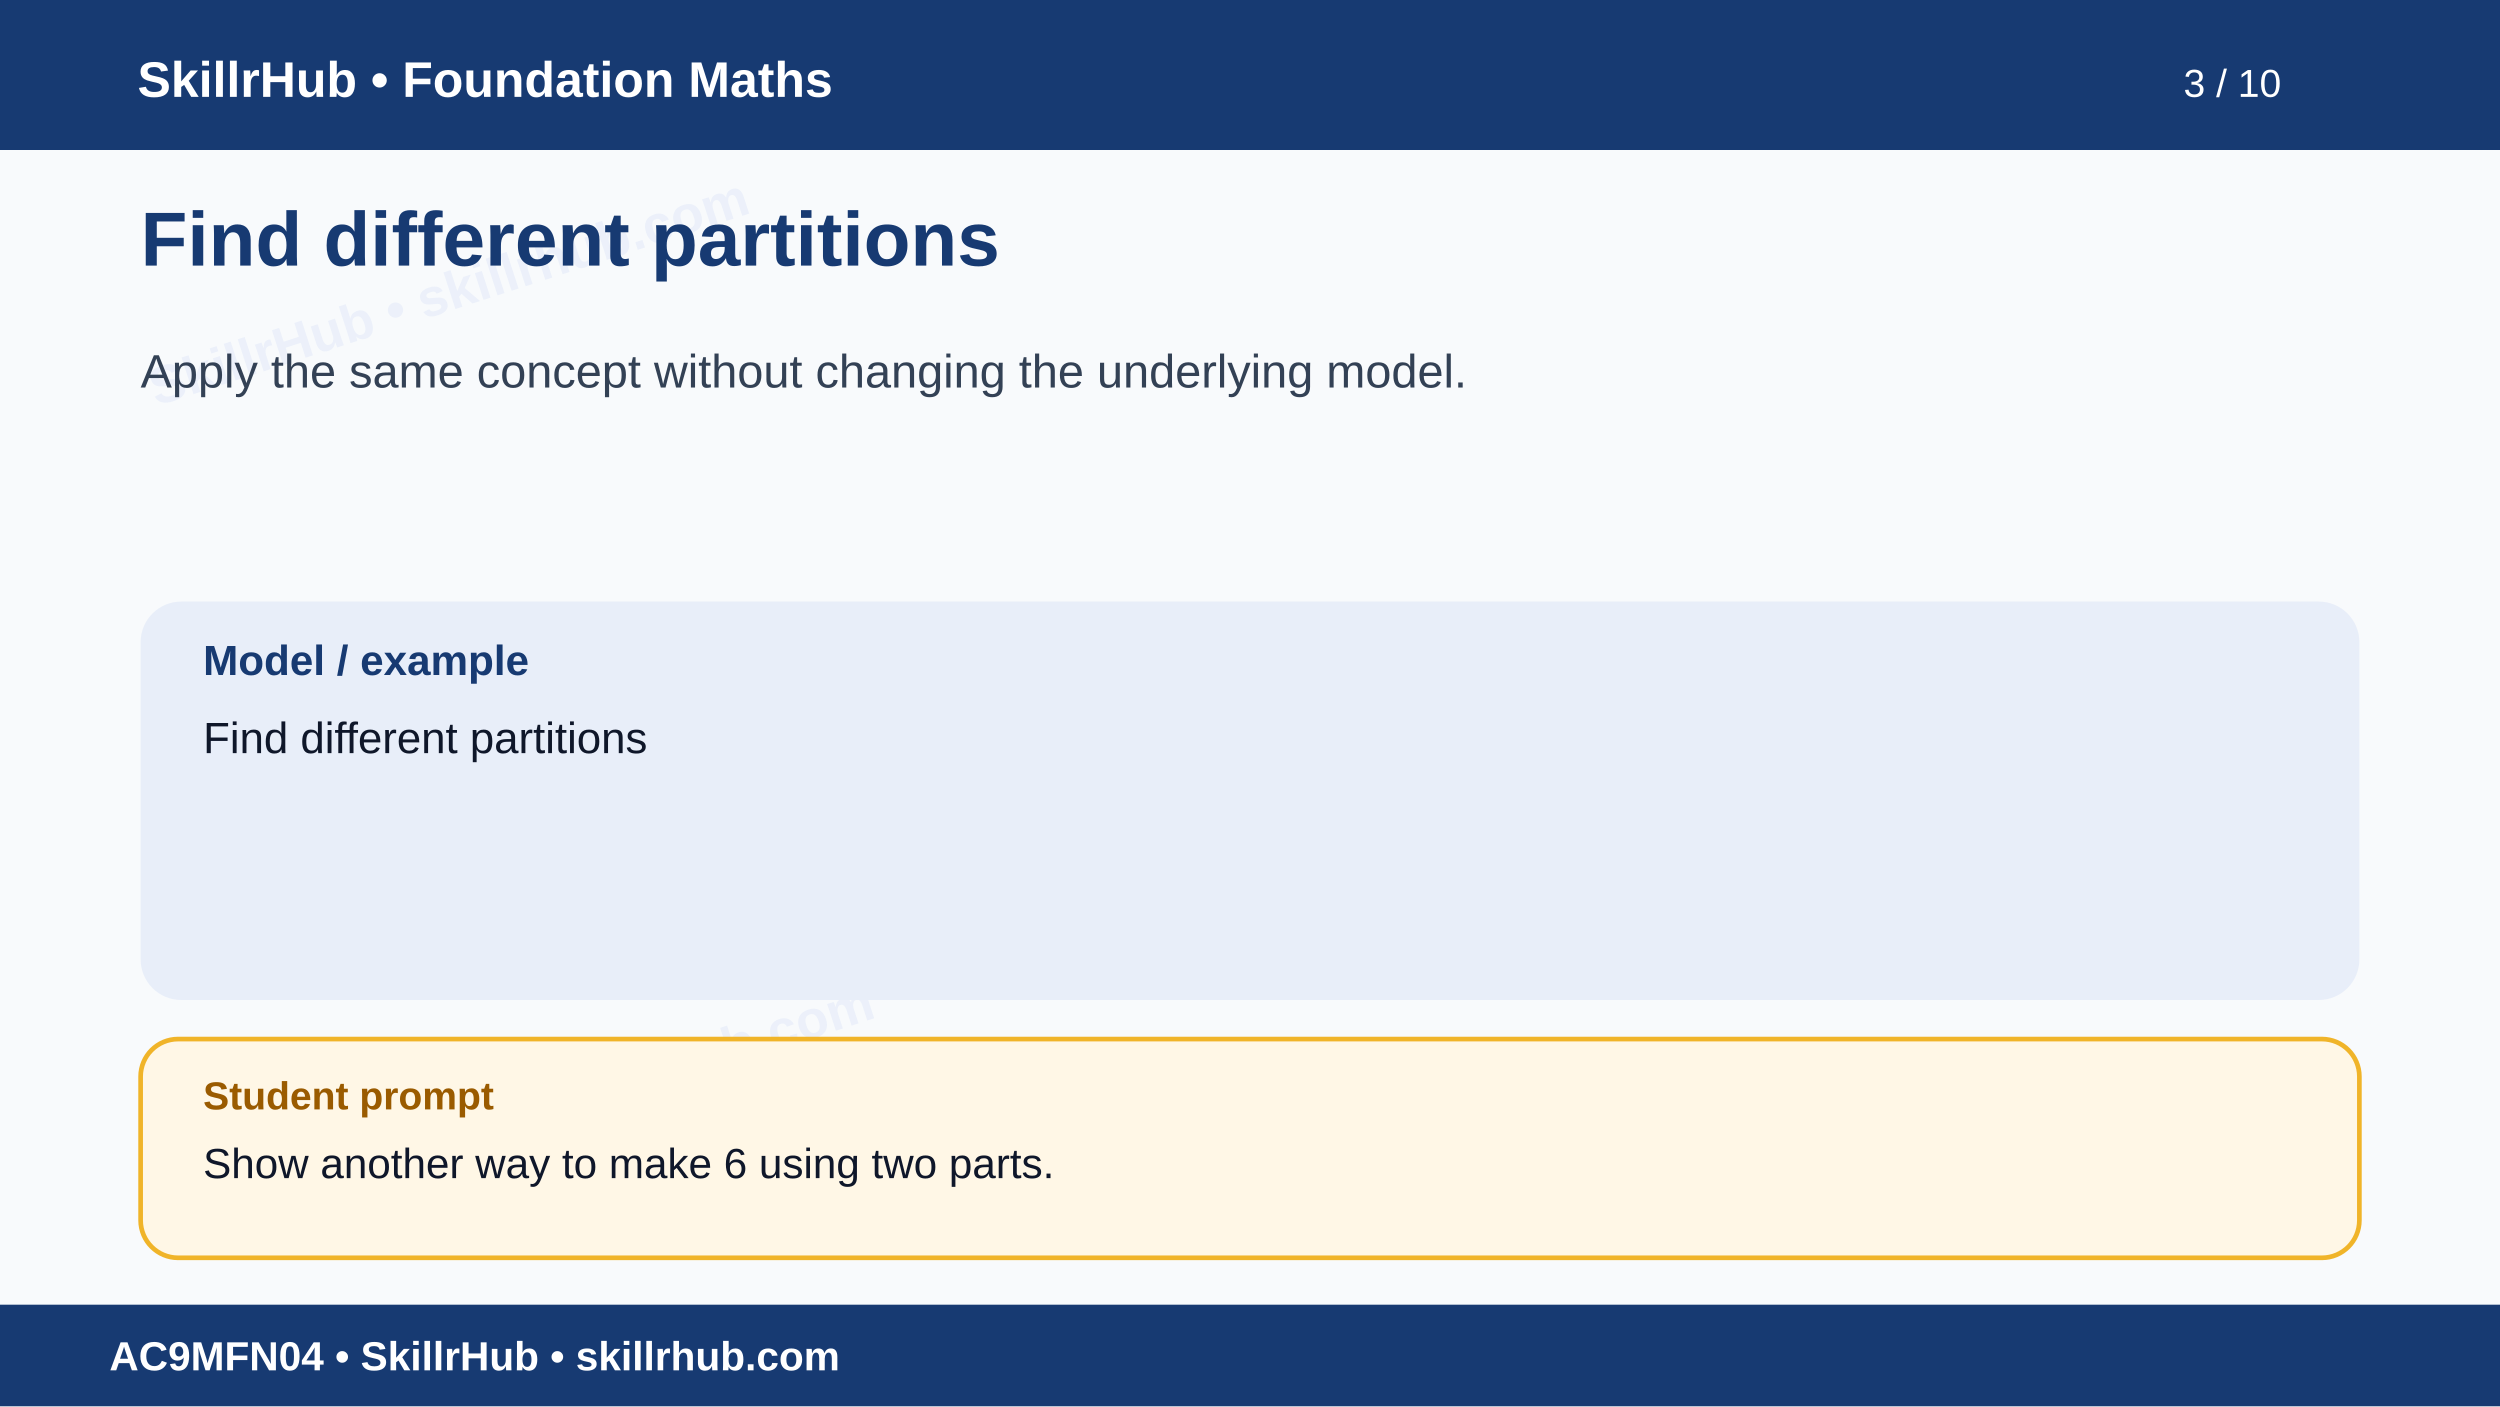
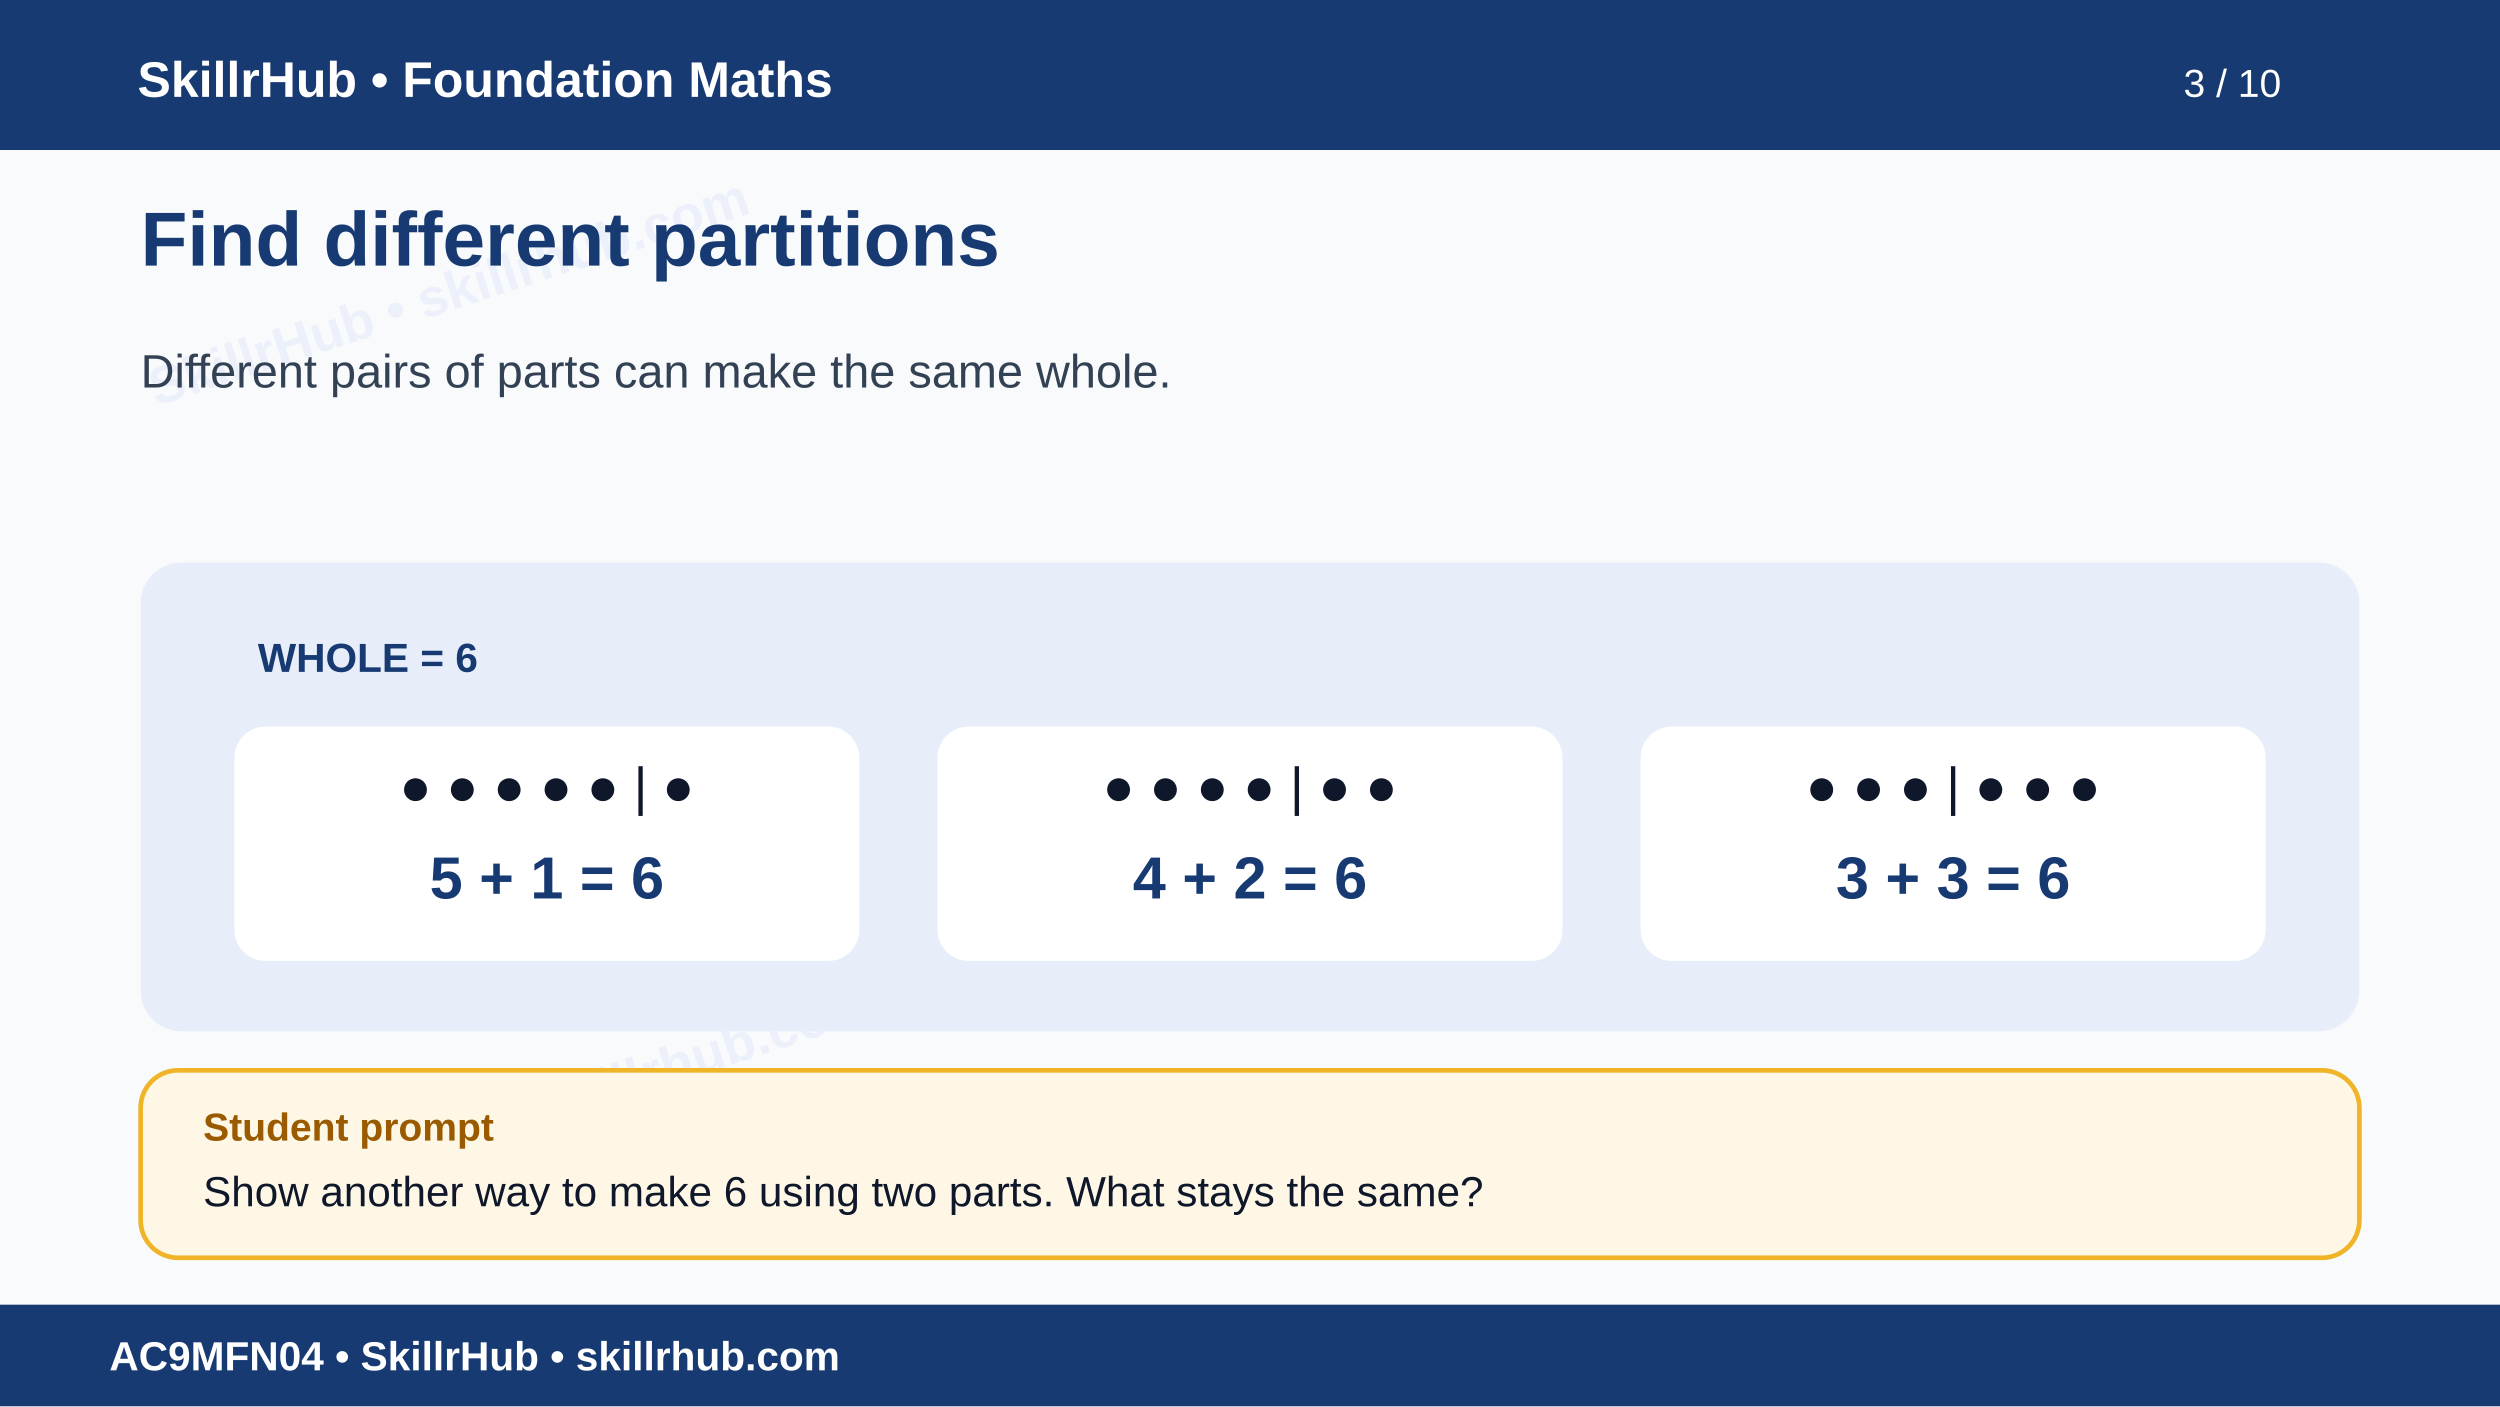
<svg xmlns="http://www.w3.org/2000/svg" width="1600" height="900" viewBox="0 0 1600 900">
  <rect width="1600" height="900" fill="#f8fafc" />
  <g opacity=".055" fill="#1d4ed8" font-family="Arial" font-size="34" font-weight="700">
    <text x="100" y="260" transform="rotate(-18 100 260)">SkillrHub • skillrhub.com</text>
    <text x="760" y="565" transform="rotate(-18 760 565)">SkillrHub • skillrhub.com</text>
    <text x="180" y="775" transform="rotate(-18 180 775)">SkillrHub • skillrhub.com</text>
  </g>
  <rect width="1600" height="96" fill="#173a72" />
  <text x="88" y="62" fill="white" font-family="Arial" font-size="32" font-weight="700">SkillrHub • Foundation Maths</text>
  <text x="1460" y="62" text-anchor="end" fill="white" font-family="Arial" font-size="25">3 / 10</text>
  <text x="90" y="170" fill="#173a72" font-family="Arial" font-size="49" font-weight="700">Find different partitions</text>
-   <text x="90" y="248" fill="#334155" font-family="Arial" font-size="30" font-weight="400">Apply the same concept without changing the underlying model.</text>
-   <rect x="90" y="385" width="1420" height="255" rx="26" fill="#e8eef9" />
-   <text x="130" y="432" fill="#173a72" font-family="Arial" font-size="27" font-weight="700">Model / example</text>
-   <text x="130" y="482" fill="#0f172a" font-family="Arial" font-size="28" font-weight="400">Find different partitions</text>
-   <rect x="90" y="665" width="1420" height="140" rx="24" fill="#fff7e6" stroke="#f0b429" stroke-width="3" />
-   <text x="130" y="710" fill="#9a5b00" font-family="Arial" font-size="25" font-weight="700">Student prompt</text>
-   <text x="130" y="754" fill="#0f172a" font-family="Arial" font-size="27" font-weight="400">Show another way to make 6 using two parts.</text>
+   <text x="90" y="248" fill="#334155" font-family="Arial" font-size="30">Different pairs of parts can make the same whole.</text>
+   <rect x="90" y="360" width="1420" height="300" rx="26" fill="#e8eef9" />
+   <text x="165" y="430" fill="#173a72" font-family="Arial" font-size="26" font-weight="700">WHOLE = 6</text>
+   <rect x="150" y="465" width="400" height="150" rx="20" fill="#ffffff" />
+   <rect x="600" y="465" width="400" height="150" rx="20" fill="#ffffff" />
+   <rect x="1050" y="465" width="400" height="150" rx="20" fill="#ffffff" />
+   <text x="350" y="515" text-anchor="middle" fill="#0f172a" font-family="Arial" font-size="34">● ● ● ● ● | ●</text>
+   <text x="350" y="575" text-anchor="middle" fill="#173a72" font-family="Arial" font-size="38" font-weight="700">5 + 1 = 6</text>
+   <text x="800" y="515" text-anchor="middle" fill="#0f172a" font-family="Arial" font-size="34">● ● ● ● | ● ●</text>
+   <text x="800" y="575" text-anchor="middle" fill="#173a72" font-family="Arial" font-size="38" font-weight="700">4 + 2 = 6</text>
+   <text x="1250" y="515" text-anchor="middle" fill="#0f172a" font-family="Arial" font-size="34">● ● ● | ● ● ●</text>
+   <text x="1250" y="575" text-anchor="middle" fill="#173a72" font-family="Arial" font-size="38" font-weight="700">3 + 3 = 6</text>
+   <rect x="90" y="685" width="1420" height="120" rx="24" fill="#fff7e6" stroke="#f0b429" stroke-width="3" />
+   <text x="130" y="730" fill="#9a5b00" font-family="Arial" font-size="25" font-weight="700">Student prompt</text>
+   <text x="130" y="772" fill="#0f172a" font-family="Arial" font-size="27">Show another way to make 6 using two parts. What stays the same?</text>
  <rect y="835" width="1600" height="65" fill="#173a72" />
  <text x="70" y="877" fill="white" font-family="Arial" font-size="26" font-weight="700">AC9MFN04 • SkillrHub • skillrhub.com</text>
</svg>
